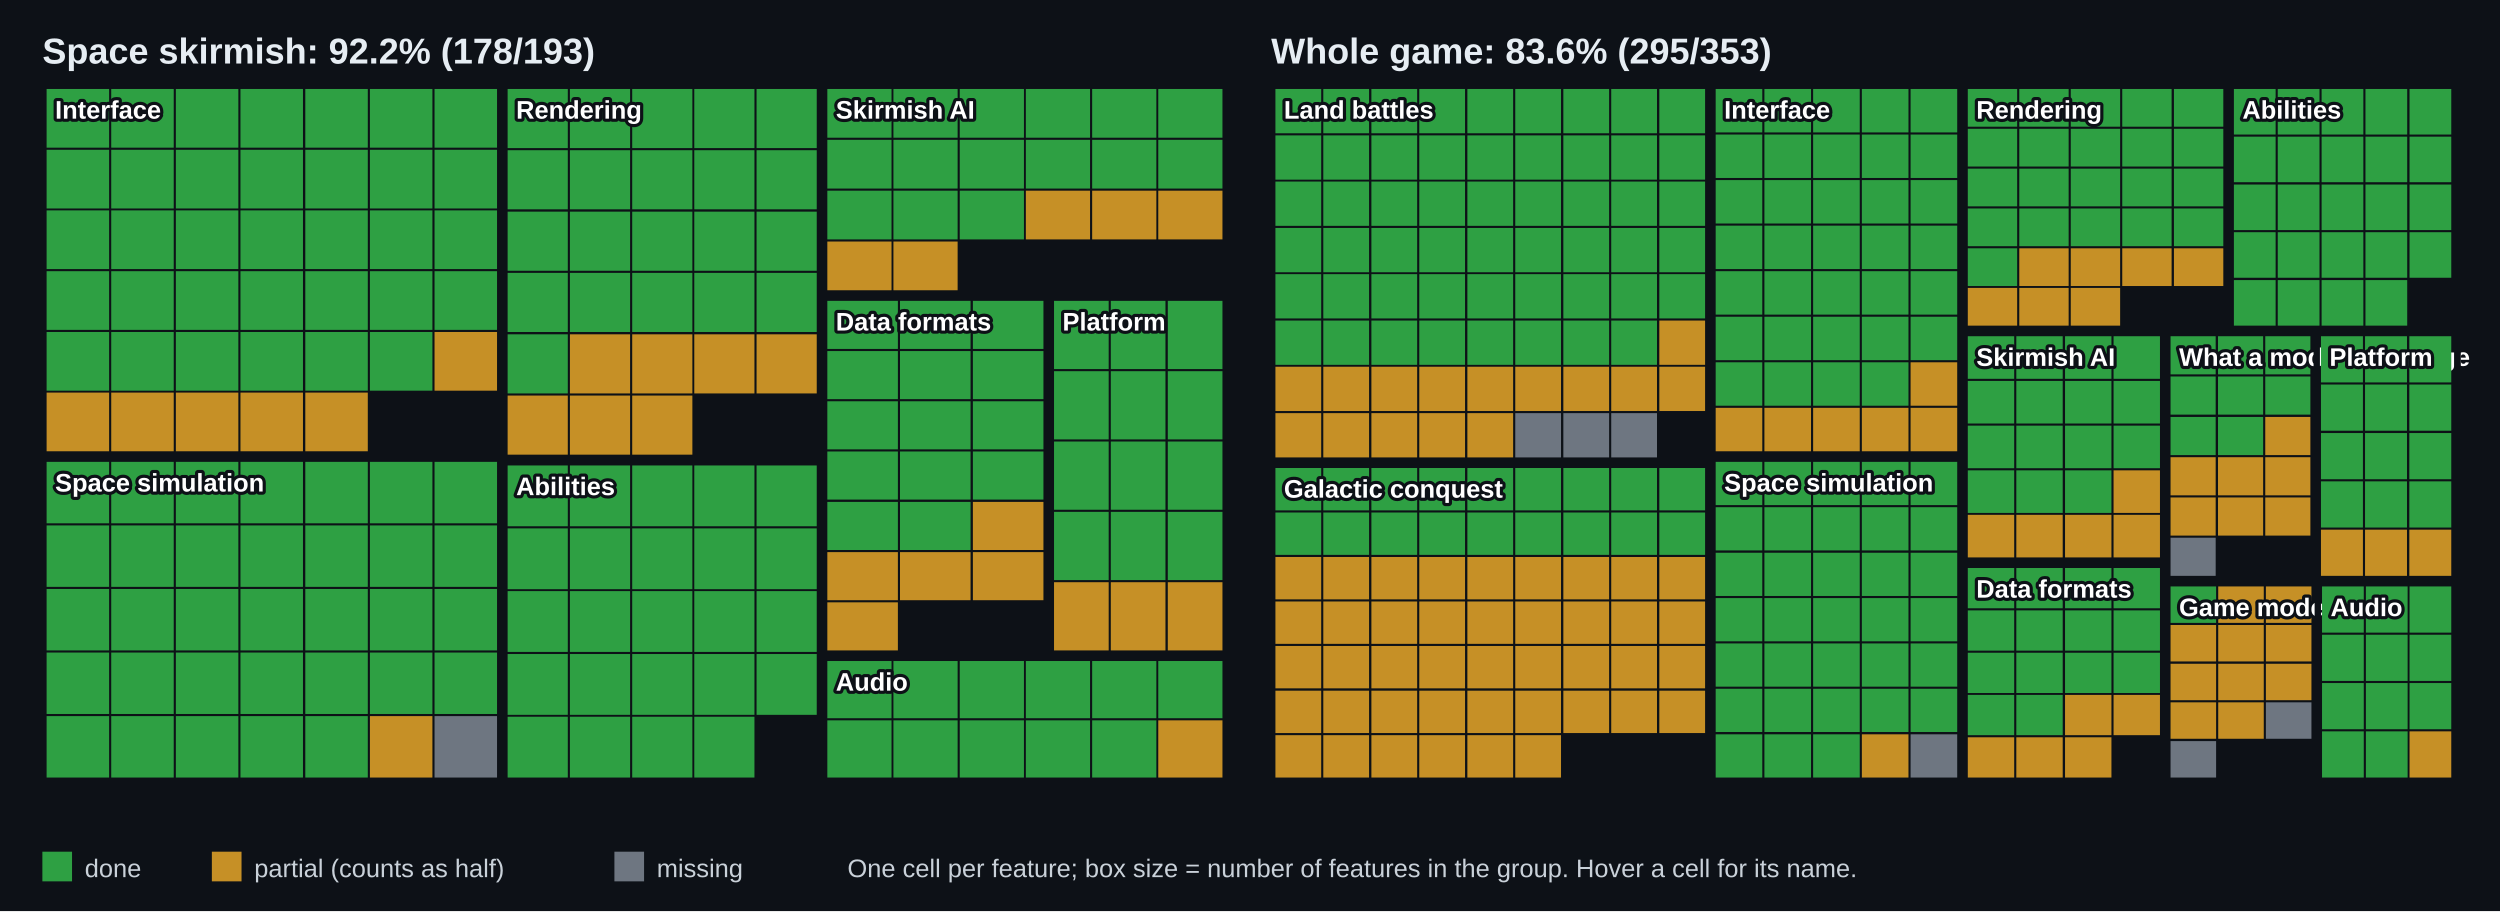
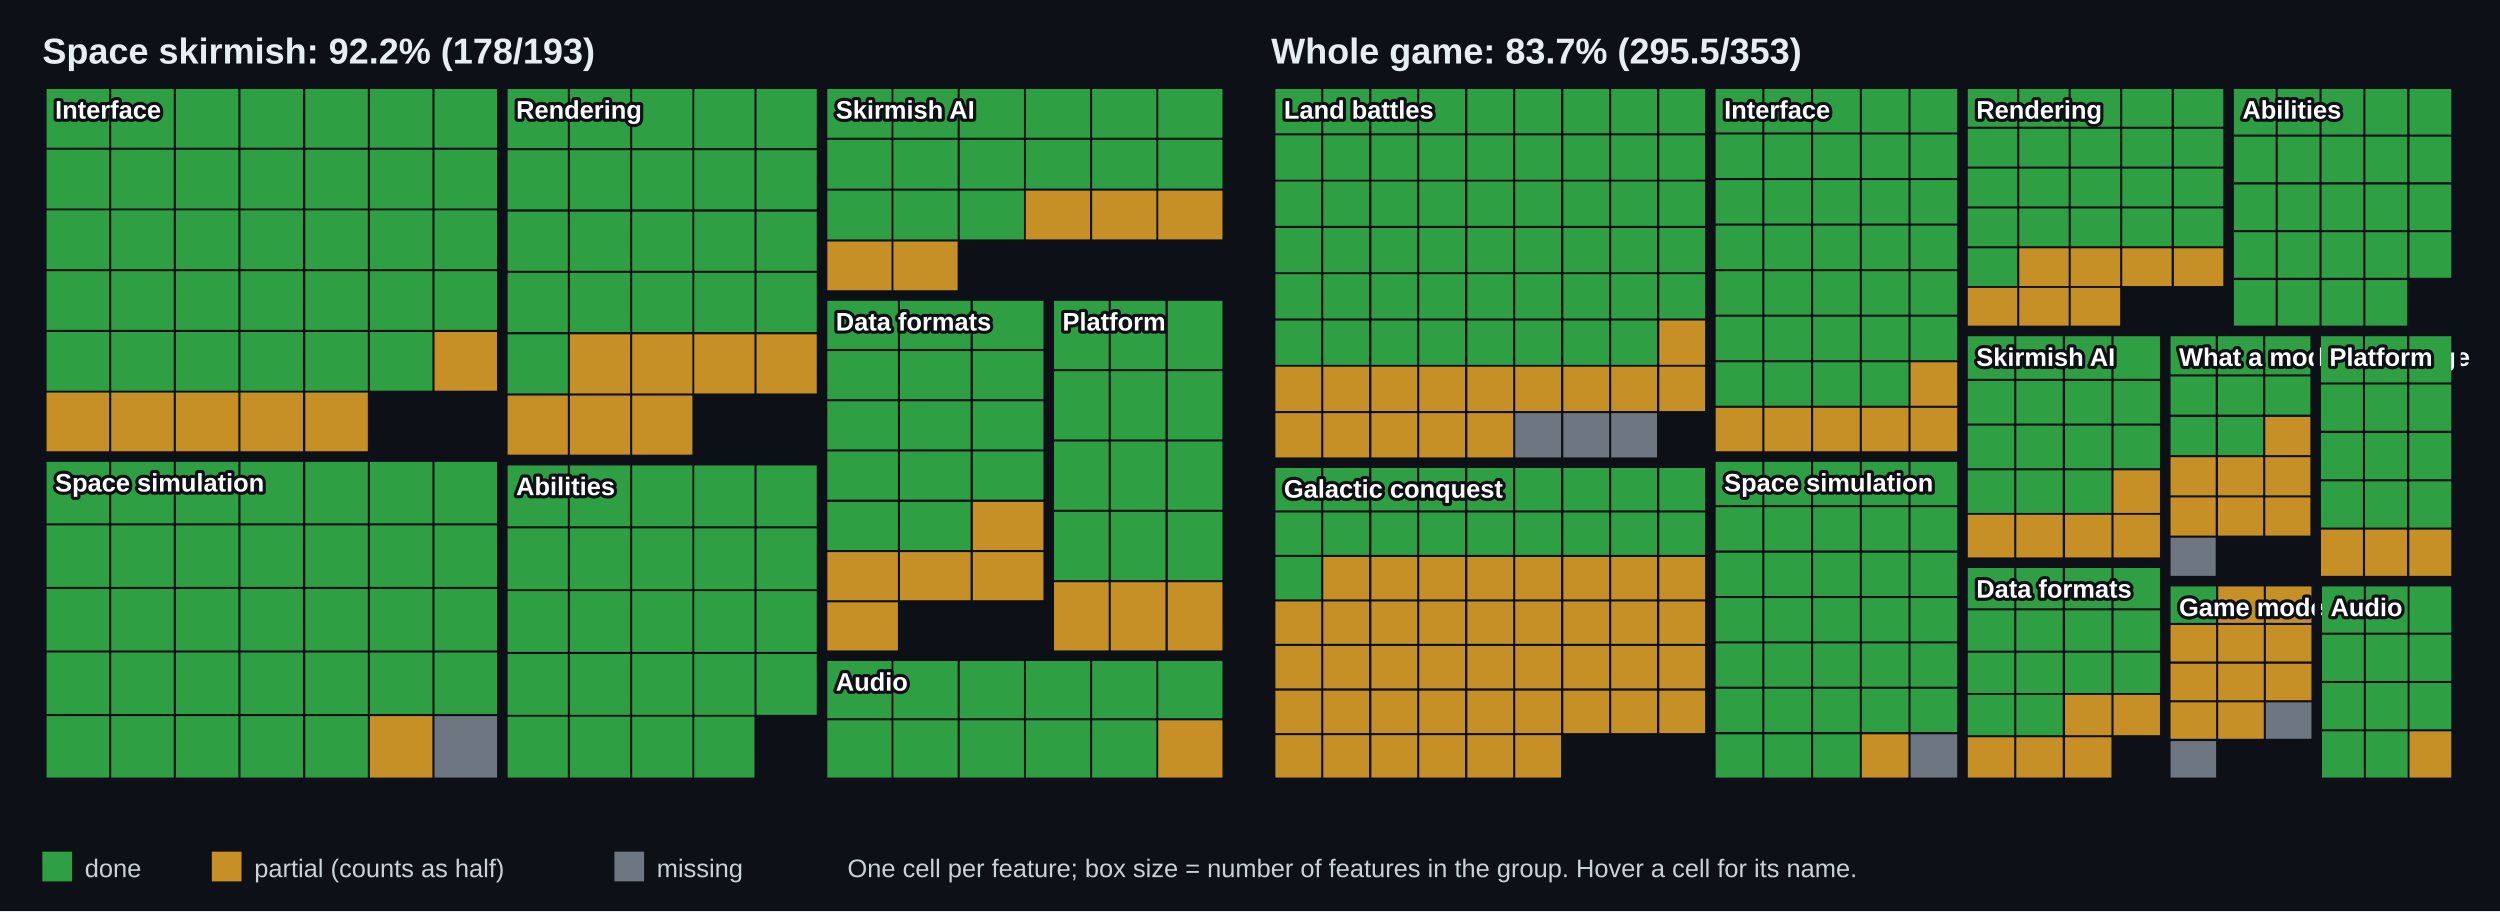
<svg xmlns="http://www.w3.org/2000/svg" viewBox="0 0 1180 430" width="1180" height="430" font-family="Segoe UI, Arial, sans-serif">
  <style>.title{font-size:17px;font-weight:700;fill:#e6edf3}.lab{font-size:12px;font-weight:700;fill:#fff}.lab.bg{stroke:#0d1117;stroke-width:3px;stroke-linejoin:round}.key{font-size:12px;fill:#c9d1d9}</style>
  <rect width="1180" height="430" fill="#0d1117" />
  <text x="20" y="30" class="title">Space skirmish: 92.2% (178/193)</text>
  <rect x="20" y="40" width="560" height="330" fill="#0d1117" />
  <rect x="22.0" y="42.0" width="29.5" height="27.7" fill="#2ea043" />
  <rect x="52.5" y="42.0" width="29.5" height="27.7" fill="#2ea043" />
  <rect x="83.0" y="42.0" width="29.5" height="27.7" fill="#2ea043" />
  <rect x="113.5" y="42.0" width="29.5" height="27.7" fill="#2ea043" />
  <rect x="144.1" y="42.0" width="29.5" height="27.7" fill="#2ea043" />
  <rect x="174.6" y="42.0" width="29.5" height="27.7" fill="#2ea043" />
  <rect x="205.1" y="42.0" width="29.5" height="27.7" fill="#2ea043" />
  <rect x="22.0" y="70.7" width="29.5" height="27.7" fill="#2ea043" />
  <rect x="52.5" y="70.7" width="29.5" height="27.7" fill="#2ea043" />
  <rect x="83.0" y="70.7" width="29.5" height="27.7" fill="#2ea043" />
  <rect x="113.5" y="70.7" width="29.5" height="27.7" fill="#2ea043" />
  <rect x="144.1" y="70.7" width="29.5" height="27.7" fill="#2ea043" />
  <rect x="174.6" y="70.7" width="29.5" height="27.7" fill="#2ea043" />
  <rect x="205.1" y="70.7" width="29.5" height="27.7" fill="#2ea043" />
  <rect x="22.0" y="99.3" width="29.5" height="27.7" fill="#2ea043" />
  <rect x="52.5" y="99.3" width="29.5" height="27.7" fill="#2ea043" />
  <rect x="83.0" y="99.3" width="29.5" height="27.7" fill="#2ea043" />
  <rect x="113.5" y="99.3" width="29.5" height="27.7" fill="#2ea043" />
  <rect x="144.1" y="99.3" width="29.5" height="27.7" fill="#2ea043" />
  <rect x="174.6" y="99.3" width="29.5" height="27.7" fill="#2ea043" />
  <rect x="205.1" y="99.3" width="29.5" height="27.7" fill="#2ea043" />
  <rect x="22.0" y="128.0" width="29.5" height="27.7" fill="#2ea043" />
  <rect x="52.5" y="128.0" width="29.5" height="27.7" fill="#2ea043" />
  <rect x="83.0" y="128.0" width="29.5" height="27.7" fill="#2ea043" />
  <rect x="113.5" y="128.0" width="29.5" height="27.7" fill="#2ea043" />
  <rect x="144.1" y="128.0" width="29.5" height="27.7" fill="#2ea043" />
  <rect x="174.6" y="128.0" width="29.5" height="27.7" fill="#2ea043" />
  <rect x="205.1" y="128.0" width="29.5" height="27.7" fill="#2ea043" />
  <rect x="22.0" y="156.7" width="29.5" height="27.7" fill="#2ea043" />
  <rect x="52.5" y="156.7" width="29.5" height="27.7" fill="#2ea043" />
  <rect x="83.0" y="156.7" width="29.5" height="27.7" fill="#2ea043" />
  <rect x="113.5" y="156.7" width="29.5" height="27.7" fill="#2ea043" />
  <rect x="144.1" y="156.7" width="29.5" height="27.7" fill="#2ea043" />
  <rect x="174.6" y="156.7" width="29.5" height="27.7" fill="#2ea043" />
  <rect x="205.1" y="156.7" width="29.5" height="27.7" fill="#c69026" />
  <rect x="22.0" y="185.3" width="29.5" height="27.7" fill="#c69026" />
  <rect x="52.5" y="185.3" width="29.5" height="27.7" fill="#c69026" />
  <rect x="83.0" y="185.3" width="29.5" height="27.7" fill="#c69026" />
  <rect x="113.5" y="185.3" width="29.5" height="27.7" fill="#c69026" />
  <rect x="144.1" y="185.3" width="29.5" height="27.7" fill="#c69026" />
  <rect x="20.0" y="40.0" width="217.6" height="176.0" fill="none" stroke="#0d1117" stroke-width="3" />
  <text x="26.0" y="56.0" class="lab bg">Interface</text>
  <text x="26.0" y="56.0" class="lab">Interface</text>
  <rect x="22.0" y="218.0" width="29.5" height="29.0" fill="#2ea043" />
  <rect x="52.5" y="218.0" width="29.5" height="29.0" fill="#2ea043" />
  <rect x="83.0" y="218.0" width="29.5" height="29.0" fill="#2ea043" />
  <rect x="113.5" y="218.0" width="29.5" height="29.0" fill="#2ea043" />
  <rect x="144.1" y="218.0" width="29.5" height="29.0" fill="#2ea043" />
  <rect x="174.6" y="218.0" width="29.5" height="29.0" fill="#2ea043" />
  <rect x="205.1" y="218.0" width="29.5" height="29.0" fill="#2ea043" />
  <rect x="22.0" y="248.0" width="29.5" height="29.0" fill="#2ea043" />
  <rect x="52.5" y="248.0" width="29.5" height="29.0" fill="#2ea043" />
  <rect x="83.0" y="248.0" width="29.5" height="29.0" fill="#2ea043" />
  <rect x="113.5" y="248.0" width="29.5" height="29.0" fill="#2ea043" />
  <rect x="144.1" y="248.0" width="29.5" height="29.0" fill="#2ea043" />
  <rect x="174.6" y="248.0" width="29.5" height="29.0" fill="#2ea043" />
  <rect x="205.1" y="248.0" width="29.5" height="29.0" fill="#2ea043" />
  <rect x="22.0" y="278.0" width="29.5" height="29.0" fill="#2ea043" />
  <rect x="52.5" y="278.0" width="29.5" height="29.0" fill="#2ea043" />
  <rect x="83.0" y="278.0" width="29.5" height="29.0" fill="#2ea043" />
  <rect x="113.5" y="278.0" width="29.5" height="29.0" fill="#2ea043" />
  <rect x="144.1" y="278.0" width="29.5" height="29.0" fill="#2ea043" />
  <rect x="174.6" y="278.0" width="29.5" height="29.0" fill="#2ea043" />
  <rect x="205.1" y="278.0" width="29.5" height="29.0" fill="#2ea043" />
  <rect x="22.0" y="308.0" width="29.5" height="29.0" fill="#2ea043" />
  <rect x="52.5" y="308.0" width="29.5" height="29.0" fill="#2ea043" />
  <rect x="83.0" y="308.0" width="29.5" height="29.0" fill="#2ea043" />
  <rect x="113.5" y="308.0" width="29.5" height="29.0" fill="#2ea043" />
  <rect x="144.1" y="308.0" width="29.5" height="29.0" fill="#2ea043" />
  <rect x="174.6" y="308.0" width="29.5" height="29.0" fill="#2ea043" />
  <rect x="205.1" y="308.0" width="29.5" height="29.0" fill="#2ea043" />
  <rect x="22.0" y="338.0" width="29.5" height="29.0" fill="#2ea043" />
  <rect x="52.5" y="338.0" width="29.5" height="29.0" fill="#2ea043" />
  <rect x="83.0" y="338.0" width="29.5" height="29.0" fill="#2ea043" />
  <rect x="113.5" y="338.0" width="29.5" height="29.0" fill="#2ea043" />
  <rect x="144.1" y="338.0" width="29.5" height="29.0" fill="#2ea043" />
  <rect x="174.6" y="338.0" width="29.5" height="29.0" fill="#c69026" />
  <rect x="205.1" y="338.0" width="29.5" height="29.0" fill="#6e7681" />
  <rect x="20.0" y="216.0" width="217.6" height="154.0" fill="none" stroke="#0d1117" stroke-width="3" />
  <text x="26.0" y="232.0" class="lab bg">Space simulation</text>
  <text x="26.0" y="232.0" class="lab">Space simulation</text>
  <rect x="239.6" y="42.0" width="28.4" height="27.9" fill="#2ea043" />
  <rect x="269.0" y="42.0" width="28.4" height="27.9" fill="#2ea043" />
  <rect x="298.4" y="42.0" width="28.4" height="27.9" fill="#2ea043" />
  <rect x="327.7" y="42.0" width="28.4" height="27.9" fill="#2ea043" />
  <rect x="357.1" y="42.0" width="28.4" height="27.9" fill="#2ea043" />
  <rect x="239.6" y="70.9" width="28.4" height="27.9" fill="#2ea043" />
  <rect x="269.0" y="70.9" width="28.4" height="27.9" fill="#2ea043" />
  <rect x="298.4" y="70.9" width="28.4" height="27.9" fill="#2ea043" />
  <rect x="327.7" y="70.9" width="28.4" height="27.9" fill="#2ea043" />
  <rect x="357.1" y="70.9" width="28.4" height="27.9" fill="#2ea043" />
  <rect x="239.6" y="99.9" width="28.4" height="27.9" fill="#2ea043" />
  <rect x="269.0" y="99.9" width="28.4" height="27.9" fill="#2ea043" />
  <rect x="298.4" y="99.9" width="28.4" height="27.9" fill="#2ea043" />
  <rect x="327.7" y="99.9" width="28.4" height="27.9" fill="#2ea043" />
  <rect x="357.1" y="99.9" width="28.4" height="27.9" fill="#2ea043" />
  <rect x="239.6" y="128.8" width="28.4" height="27.9" fill="#2ea043" />
  <rect x="269.0" y="128.8" width="28.4" height="27.9" fill="#2ea043" />
  <rect x="298.4" y="128.8" width="28.4" height="27.9" fill="#2ea043" />
  <rect x="327.7" y="128.8" width="28.4" height="27.9" fill="#2ea043" />
  <rect x="357.1" y="128.8" width="28.4" height="27.9" fill="#2ea043" />
  <rect x="239.6" y="157.8" width="28.4" height="27.9" fill="#2ea043" />
  <rect x="269.0" y="157.8" width="28.4" height="27.9" fill="#c69026" />
  <rect x="298.4" y="157.8" width="28.4" height="27.9" fill="#c69026" />
  <rect x="327.7" y="157.8" width="28.4" height="27.9" fill="#c69026" />
  <rect x="357.1" y="157.8" width="28.4" height="27.9" fill="#c69026" />
  <rect x="239.6" y="186.7" width="28.4" height="27.9" fill="#c69026" />
  <rect x="269.0" y="186.7" width="28.4" height="27.9" fill="#c69026" />
  <rect x="298.4" y="186.7" width="28.4" height="27.9" fill="#c69026" />
  <rect x="237.6" y="40.0" width="150.9" height="177.7" fill="none" stroke="#0d1117" stroke-width="3" />
  <text x="243.6" y="56.0" class="lab bg">Rendering</text>
  <text x="243.6" y="56.0" class="lab">Rendering</text>
  <rect x="239.6" y="219.7" width="28.4" height="28.7" fill="#2ea043" />
  <rect x="269.0" y="219.7" width="28.4" height="28.7" fill="#2ea043" />
  <rect x="298.4" y="219.7" width="28.4" height="28.7" fill="#2ea043" />
  <rect x="327.7" y="219.7" width="28.4" height="28.7" fill="#2ea043" />
  <rect x="357.1" y="219.7" width="28.4" height="28.7" fill="#2ea043" />
  <rect x="239.6" y="249.4" width="28.4" height="28.7" fill="#2ea043" />
  <rect x="269.0" y="249.4" width="28.4" height="28.7" fill="#2ea043" />
  <rect x="298.4" y="249.4" width="28.4" height="28.7" fill="#2ea043" />
  <rect x="327.7" y="249.4" width="28.4" height="28.7" fill="#2ea043" />
  <rect x="357.1" y="249.4" width="28.4" height="28.7" fill="#2ea043" />
  <rect x="239.6" y="279.0" width="28.4" height="28.7" fill="#2ea043" />
  <rect x="269.0" y="279.0" width="28.4" height="28.7" fill="#2ea043" />
  <rect x="298.4" y="279.0" width="28.4" height="28.7" fill="#2ea043" />
  <rect x="327.7" y="279.0" width="28.4" height="28.7" fill="#2ea043" />
  <rect x="357.1" y="279.0" width="28.4" height="28.7" fill="#2ea043" />
  <rect x="239.6" y="308.7" width="28.4" height="28.7" fill="#2ea043" />
  <rect x="269.0" y="308.7" width="28.4" height="28.7" fill="#2ea043" />
  <rect x="298.4" y="308.7" width="28.4" height="28.7" fill="#2ea043" />
  <rect x="327.7" y="308.7" width="28.4" height="28.7" fill="#2ea043" />
  <rect x="357.1" y="308.7" width="28.4" height="28.7" fill="#2ea043" />
  <rect x="239.6" y="338.3" width="28.4" height="28.7" fill="#2ea043" />
  <rect x="269.0" y="338.3" width="28.4" height="28.7" fill="#2ea043" />
  <rect x="298.4" y="338.3" width="28.4" height="28.7" fill="#2ea043" />
  <rect x="327.7" y="338.3" width="28.4" height="28.7" fill="#2ea043" />
  <rect x="237.6" y="217.7" width="150.9" height="152.3" fill="none" stroke="#0d1117" stroke-width="3" />
  <text x="243.6" y="233.7" class="lab bg">Abilities</text>
  <text x="243.6" y="233.7" class="lab">Abilities</text>
  <rect x="390.5" y="42.0" width="30.3" height="23.0" fill="#2ea043" />
  <rect x="421.7" y="42.0" width="30.3" height="23.0" fill="#2ea043" />
  <rect x="453.0" y="42.0" width="30.3" height="23.0" fill="#2ea043" />
  <rect x="484.2" y="42.0" width="30.3" height="23.0" fill="#2ea043" />
  <rect x="515.5" y="42.0" width="30.3" height="23.0" fill="#2ea043" />
  <rect x="546.7" y="42.0" width="30.3" height="23.0" fill="#2ea043" />
  <rect x="390.5" y="66.0" width="30.3" height="23.0" fill="#2ea043" />
  <rect x="421.7" y="66.0" width="30.3" height="23.0" fill="#2ea043" />
  <rect x="453.0" y="66.0" width="30.3" height="23.0" fill="#2ea043" />
  <rect x="484.2" y="66.0" width="30.3" height="23.0" fill="#2ea043" />
  <rect x="515.5" y="66.0" width="30.3" height="23.0" fill="#2ea043" />
  <rect x="546.7" y="66.0" width="30.3" height="23.0" fill="#2ea043" />
  <rect x="390.5" y="90.0" width="30.3" height="23.0" fill="#2ea043" />
  <rect x="421.7" y="90.0" width="30.3" height="23.0" fill="#2ea043" />
  <rect x="453.0" y="90.0" width="30.3" height="23.0" fill="#2ea043" />
  <rect x="484.2" y="90.0" width="30.3" height="23.0" fill="#c69026" />
  <rect x="515.5" y="90.0" width="30.3" height="23.0" fill="#c69026" />
  <rect x="546.7" y="90.0" width="30.3" height="23.0" fill="#c69026" />
  <rect x="390.5" y="114.0" width="30.3" height="23.0" fill="#c69026" />
  <rect x="421.7" y="114.0" width="30.3" height="23.0" fill="#c69026" />
  <rect x="388.5" y="40.0" width="191.5" height="100.0" fill="none" stroke="#0d1117" stroke-width="3" />
  <text x="394.5" y="56.0" class="lab bg">Skirmish AI</text>
  <text x="394.5" y="56.0" class="lab">Skirmish AI</text>
  <rect x="390.5" y="142.0" width="33.3" height="22.7" fill="#2ea043" />
  <rect x="424.8" y="142.0" width="33.3" height="22.7" fill="#2ea043" />
  <rect x="459.2" y="142.0" width="33.3" height="22.7" fill="#2ea043" />
  <rect x="390.5" y="165.7" width="33.3" height="22.7" fill="#2ea043" />
  <rect x="424.8" y="165.7" width="33.3" height="22.7" fill="#2ea043" />
  <rect x="459.2" y="165.7" width="33.3" height="22.7" fill="#2ea043" />
  <rect x="390.5" y="189.4" width="33.3" height="22.7" fill="#2ea043" />
  <rect x="424.8" y="189.4" width="33.3" height="22.7" fill="#2ea043" />
  <rect x="459.2" y="189.4" width="33.3" height="22.7" fill="#2ea043" />
  <rect x="390.5" y="213.1" width="33.3" height="22.7" fill="#2ea043" />
  <rect x="424.8" y="213.1" width="33.3" height="22.7" fill="#2ea043" />
  <rect x="459.2" y="213.1" width="33.3" height="22.7" fill="#2ea043" />
  <rect x="390.5" y="236.9" width="33.3" height="22.7" fill="#2ea043" />
  <rect x="424.8" y="236.9" width="33.3" height="22.7" fill="#2ea043" />
  <rect x="459.2" y="236.9" width="33.3" height="22.7" fill="#c69026" />
  <rect x="390.5" y="260.6" width="33.3" height="22.7" fill="#c69026" />
  <rect x="424.8" y="260.6" width="33.3" height="22.7" fill="#c69026" />
  <rect x="459.2" y="260.6" width="33.3" height="22.7" fill="#c69026" />
  <rect x="390.5" y="284.3" width="33.3" height="22.7" fill="#c69026" />
  <rect x="388.5" y="140.0" width="107.0" height="170.0" fill="none" stroke="#0d1117" stroke-width="3" />
  <text x="394.5" y="156.0" class="lab bg">Data formats</text>
  <text x="394.5" y="156.0" class="lab">Data formats</text>
  <rect x="497.5" y="142.0" width="25.8" height="32.2" fill="#2ea043" />
  <rect x="524.3" y="142.0" width="25.8" height="32.2" fill="#2ea043" />
  <rect x="551.2" y="142.0" width="25.8" height="32.2" fill="#2ea043" />
  <rect x="497.5" y="175.2" width="25.8" height="32.2" fill="#2ea043" />
  <rect x="524.3" y="175.2" width="25.8" height="32.2" fill="#2ea043" />
  <rect x="551.2" y="175.2" width="25.8" height="32.2" fill="#2ea043" />
  <rect x="497.5" y="208.4" width="25.8" height="32.2" fill="#2ea043" />
  <rect x="524.3" y="208.4" width="25.8" height="32.2" fill="#2ea043" />
  <rect x="551.2" y="208.4" width="25.8" height="32.2" fill="#2ea043" />
  <rect x="497.5" y="241.6" width="25.8" height="32.2" fill="#2ea043" />
  <rect x="524.3" y="241.6" width="25.8" height="32.2" fill="#2ea043" />
  <rect x="551.2" y="241.6" width="25.8" height="32.2" fill="#2ea043" />
  <rect x="497.5" y="274.8" width="25.8" height="32.2" fill="#c69026" />
  <rect x="524.3" y="274.8" width="25.8" height="32.2" fill="#c69026" />
  <rect x="551.2" y="274.8" width="25.8" height="32.2" fill="#c69026" />
  <rect x="495.5" y="140.0" width="84.5" height="170.0" fill="none" stroke="#0d1117" stroke-width="3" />
  <text x="501.5" y="156.0" class="lab bg">Platform</text>
  <text x="501.5" y="156.0" class="lab">Platform</text>
  <rect x="390.5" y="312.0" width="30.3" height="27.0" fill="#2ea043" />
  <rect x="421.7" y="312.0" width="30.3" height="27.0" fill="#2ea043" />
  <rect x="453.0" y="312.0" width="30.3" height="27.0" fill="#2ea043" />
  <rect x="484.2" y="312.0" width="30.3" height="27.0" fill="#2ea043" />
  <rect x="515.5" y="312.0" width="30.3" height="27.0" fill="#2ea043" />
  <rect x="546.7" y="312.0" width="30.3" height="27.0" fill="#2ea043" />
  <rect x="390.5" y="340.0" width="30.3" height="27.0" fill="#2ea043" />
  <rect x="421.7" y="340.0" width="30.3" height="27.0" fill="#2ea043" />
  <rect x="453.0" y="340.0" width="30.3" height="27.0" fill="#2ea043" />
  <rect x="484.2" y="340.0" width="30.3" height="27.0" fill="#2ea043" />
  <rect x="515.5" y="340.0" width="30.3" height="27.0" fill="#2ea043" />
  <rect x="546.7" y="340.0" width="30.3" height="27.0" fill="#c69026" />
  <rect x="388.5" y="310.0" width="191.5" height="60.0" fill="none" stroke="#0d1117" stroke-width="3" />
  <text x="394.5" y="326.0" class="lab bg">Audio</text>
  <text x="394.5" y="326.0" class="lab">Audio</text>
-   <text x="600" y="30" class="title">Whole game: 83.6% (295/353)</text>
+   <text x="600" y="30" class="title">Whole game: 83.7% (295.5/353)</text>
  <rect x="600" y="40" width="560" height="330" fill="#0d1117" />
  <rect x="602.0" y="42.0" width="21.6" height="20.9" fill="#2ea043" />
  <rect x="624.6" y="42.0" width="21.6" height="20.9" fill="#2ea043" />
  <rect x="647.3" y="42.0" width="21.6" height="20.9" fill="#2ea043" />
  <rect x="669.9" y="42.0" width="21.6" height="20.9" fill="#2ea043" />
  <rect x="692.6" y="42.0" width="21.6" height="20.9" fill="#2ea043" />
  <rect x="715.2" y="42.0" width="21.6" height="20.9" fill="#2ea043" />
  <rect x="737.9" y="42.0" width="21.6" height="20.9" fill="#2ea043" />
  <rect x="760.5" y="42.0" width="21.6" height="20.9" fill="#2ea043" />
  <rect x="783.2" y="42.0" width="21.6" height="20.9" fill="#2ea043" />
  <rect x="602.0" y="63.9" width="21.6" height="20.9" fill="#2ea043" />
  <rect x="624.6" y="63.9" width="21.6" height="20.9" fill="#2ea043" />
  <rect x="647.3" y="63.9" width="21.6" height="20.9" fill="#2ea043" />
  <rect x="669.9" y="63.9" width="21.6" height="20.9" fill="#2ea043" />
  <rect x="692.6" y="63.9" width="21.6" height="20.9" fill="#2ea043" />
  <rect x="715.2" y="63.9" width="21.6" height="20.9" fill="#2ea043" />
  <rect x="737.9" y="63.9" width="21.6" height="20.9" fill="#2ea043" />
  <rect x="760.5" y="63.9" width="21.6" height="20.9" fill="#2ea043" />
  <rect x="783.2" y="63.9" width="21.6" height="20.9" fill="#2ea043" />
  <rect x="602.0" y="85.7" width="21.6" height="20.9" fill="#2ea043" />
  <rect x="624.6" y="85.7" width="21.6" height="20.9" fill="#2ea043" />
  <rect x="647.3" y="85.7" width="21.6" height="20.9" fill="#2ea043" />
  <rect x="669.9" y="85.7" width="21.6" height="20.9" fill="#2ea043" />
  <rect x="692.6" y="85.7" width="21.6" height="20.9" fill="#2ea043" />
  <rect x="715.2" y="85.7" width="21.6" height="20.9" fill="#2ea043" />
  <rect x="737.9" y="85.7" width="21.6" height="20.9" fill="#2ea043" />
  <rect x="760.5" y="85.7" width="21.6" height="20.9" fill="#2ea043" />
  <rect x="783.2" y="85.7" width="21.6" height="20.9" fill="#2ea043" />
  <rect x="602.0" y="107.6" width="21.6" height="20.9" fill="#2ea043" />
  <rect x="624.6" y="107.6" width="21.6" height="20.9" fill="#2ea043" />
  <rect x="647.3" y="107.6" width="21.6" height="20.9" fill="#2ea043" />
  <rect x="669.9" y="107.6" width="21.6" height="20.9" fill="#2ea043" />
  <rect x="692.6" y="107.6" width="21.6" height="20.9" fill="#2ea043" />
  <rect x="715.2" y="107.6" width="21.6" height="20.9" fill="#2ea043" />
  <rect x="737.9" y="107.6" width="21.6" height="20.9" fill="#2ea043" />
  <rect x="760.5" y="107.6" width="21.6" height="20.9" fill="#2ea043" />
  <rect x="783.2" y="107.6" width="21.6" height="20.9" fill="#2ea043" />
  <rect x="602.0" y="129.4" width="21.6" height="20.9" fill="#2ea043" />
  <rect x="624.6" y="129.4" width="21.6" height="20.9" fill="#2ea043" />
  <rect x="647.3" y="129.4" width="21.6" height="20.9" fill="#2ea043" />
  <rect x="669.9" y="129.4" width="21.6" height="20.9" fill="#2ea043" />
  <rect x="692.6" y="129.4" width="21.6" height="20.9" fill="#2ea043" />
  <rect x="715.2" y="129.4" width="21.6" height="20.9" fill="#2ea043" />
  <rect x="737.9" y="129.4" width="21.6" height="20.9" fill="#2ea043" />
  <rect x="760.5" y="129.4" width="21.6" height="20.9" fill="#2ea043" />
  <rect x="783.2" y="129.4" width="21.6" height="20.9" fill="#2ea043" />
  <rect x="602.0" y="151.3" width="21.6" height="20.9" fill="#2ea043" />
  <rect x="624.6" y="151.3" width="21.6" height="20.9" fill="#2ea043" />
  <rect x="647.3" y="151.3" width="21.6" height="20.9" fill="#2ea043" />
  <rect x="669.9" y="151.3" width="21.6" height="20.9" fill="#2ea043" />
  <rect x="692.6" y="151.3" width="21.6" height="20.9" fill="#2ea043" />
  <rect x="715.2" y="151.3" width="21.6" height="20.9" fill="#2ea043" />
  <rect x="737.9" y="151.3" width="21.6" height="20.9" fill="#2ea043" />
  <rect x="760.5" y="151.3" width="21.6" height="20.9" fill="#2ea043" />
  <rect x="783.2" y="151.3" width="21.6" height="20.9" fill="#c69026" />
  <rect x="602.0" y="173.1" width="21.6" height="20.9" fill="#c69026" />
  <rect x="624.6" y="173.1" width="21.6" height="20.9" fill="#c69026" />
  <rect x="647.3" y="173.1" width="21.6" height="20.9" fill="#c69026" />
  <rect x="669.9" y="173.1" width="21.6" height="20.9" fill="#c69026" />
  <rect x="692.6" y="173.1" width="21.6" height="20.9" fill="#c69026" />
  <rect x="715.2" y="173.1" width="21.6" height="20.9" fill="#c69026" />
  <rect x="737.9" y="173.1" width="21.6" height="20.9" fill="#c69026" />
  <rect x="760.5" y="173.1" width="21.6" height="20.9" fill="#c69026" />
  <rect x="783.2" y="173.1" width="21.6" height="20.9" fill="#c69026" />
  <rect x="602.0" y="195.0" width="21.6" height="20.9" fill="#c69026" />
  <rect x="624.6" y="195.0" width="21.6" height="20.9" fill="#c69026" />
  <rect x="647.3" y="195.0" width="21.6" height="20.9" fill="#c69026" />
  <rect x="669.9" y="195.0" width="21.6" height="20.9" fill="#c69026" />
  <rect x="692.6" y="195.0" width="21.6" height="20.9" fill="#c69026" />
  <rect x="715.2" y="195.0" width="21.6" height="20.9" fill="#6e7681" />
  <rect x="737.9" y="195.0" width="21.6" height="20.9" fill="#6e7681" />
  <rect x="760.5" y="195.0" width="21.6" height="20.9" fill="#6e7681" />
  <rect x="600.0" y="40.0" width="207.8" height="178.9" fill="none" stroke="#0d1117" stroke-width="3" />
  <text x="606.0" y="56.0" class="lab bg">Land battles</text>
  <text x="606.0" y="56.0" class="lab">Land battles</text>
  <rect x="602.0" y="220.9" width="21.6" height="20.0" fill="#2ea043" />
  <rect x="624.6" y="220.9" width="21.6" height="20.0" fill="#2ea043" />
  <rect x="647.3" y="220.9" width="21.6" height="20.0" fill="#2ea043" />
  <rect x="669.9" y="220.9" width="21.6" height="20.0" fill="#2ea043" />
  <rect x="692.6" y="220.9" width="21.6" height="20.0" fill="#2ea043" />
  <rect x="715.2" y="220.9" width="21.6" height="20.0" fill="#2ea043" />
  <rect x="737.9" y="220.9" width="21.6" height="20.0" fill="#2ea043" />
  <rect x="760.5" y="220.9" width="21.6" height="20.0" fill="#2ea043" />
  <rect x="783.2" y="220.9" width="21.6" height="20.0" fill="#2ea043" />
  <rect x="602.0" y="241.9" width="21.6" height="20.0" fill="#2ea043" />
  <rect x="624.6" y="241.9" width="21.6" height="20.0" fill="#2ea043" />
  <rect x="647.3" y="241.9" width="21.6" height="20.0" fill="#2ea043" />
  <rect x="669.9" y="241.9" width="21.6" height="20.0" fill="#2ea043" />
  <rect x="692.6" y="241.9" width="21.6" height="20.0" fill="#2ea043" />
  <rect x="715.2" y="241.9" width="21.6" height="20.0" fill="#2ea043" />
  <rect x="737.9" y="241.9" width="21.6" height="20.0" fill="#2ea043" />
  <rect x="760.5" y="241.9" width="21.6" height="20.0" fill="#2ea043" />
  <rect x="783.2" y="241.9" width="21.6" height="20.0" fill="#2ea043" />
-   <rect x="602.0" y="262.9" width="21.6" height="20.0" fill="#c69026" />
+   <rect x="602.0" y="262.9" width="21.6" height="20.0" fill="#2ea043" />
  <rect x="624.6" y="262.9" width="21.6" height="20.0" fill="#c69026" />
  <rect x="647.3" y="262.9" width="21.6" height="20.0" fill="#c69026" />
  <rect x="669.9" y="262.9" width="21.6" height="20.0" fill="#c69026" />
  <rect x="692.6" y="262.9" width="21.6" height="20.0" fill="#c69026" />
  <rect x="715.2" y="262.9" width="21.6" height="20.0" fill="#c69026" />
  <rect x="737.9" y="262.9" width="21.6" height="20.0" fill="#c69026" />
  <rect x="760.5" y="262.9" width="21.6" height="20.0" fill="#c69026" />
  <rect x="783.2" y="262.9" width="21.6" height="20.0" fill="#c69026" />
  <rect x="602.0" y="283.9" width="21.6" height="20.0" fill="#c69026" />
  <rect x="624.6" y="283.9" width="21.6" height="20.0" fill="#c69026" />
  <rect x="647.3" y="283.9" width="21.6" height="20.0" fill="#c69026" />
  <rect x="669.9" y="283.9" width="21.6" height="20.0" fill="#c69026" />
  <rect x="692.6" y="283.9" width="21.6" height="20.0" fill="#c69026" />
  <rect x="715.2" y="283.9" width="21.6" height="20.0" fill="#c69026" />
  <rect x="737.9" y="283.9" width="21.6" height="20.0" fill="#c69026" />
  <rect x="760.5" y="283.9" width="21.6" height="20.0" fill="#c69026" />
  <rect x="783.2" y="283.9" width="21.6" height="20.0" fill="#c69026" />
  <rect x="602.0" y="304.9" width="21.6" height="20.0" fill="#c69026" />
  <rect x="624.6" y="304.9" width="21.6" height="20.0" fill="#c69026" />
  <rect x="647.3" y="304.9" width="21.6" height="20.0" fill="#c69026" />
  <rect x="669.9" y="304.9" width="21.6" height="20.0" fill="#c69026" />
  <rect x="692.6" y="304.9" width="21.6" height="20.0" fill="#c69026" />
  <rect x="715.2" y="304.9" width="21.6" height="20.0" fill="#c69026" />
  <rect x="737.9" y="304.9" width="21.6" height="20.0" fill="#c69026" />
  <rect x="760.5" y="304.9" width="21.6" height="20.0" fill="#c69026" />
  <rect x="783.2" y="304.9" width="21.6" height="20.0" fill="#c69026" />
  <rect x="602.0" y="326.0" width="21.6" height="20.0" fill="#c69026" />
  <rect x="624.6" y="326.0" width="21.6" height="20.0" fill="#c69026" />
  <rect x="647.3" y="326.0" width="21.6" height="20.0" fill="#c69026" />
  <rect x="669.9" y="326.0" width="21.6" height="20.0" fill="#c69026" />
  <rect x="692.6" y="326.0" width="21.6" height="20.0" fill="#c69026" />
  <rect x="715.2" y="326.0" width="21.6" height="20.0" fill="#c69026" />
  <rect x="737.9" y="326.0" width="21.6" height="20.0" fill="#c69026" />
  <rect x="760.5" y="326.0" width="21.6" height="20.0" fill="#c69026" />
  <rect x="783.2" y="326.0" width="21.6" height="20.0" fill="#c69026" />
  <rect x="602.0" y="347.0" width="21.6" height="20.0" fill="#c69026" />
  <rect x="624.6" y="347.0" width="21.6" height="20.0" fill="#c69026" />
  <rect x="647.3" y="347.0" width="21.6" height="20.0" fill="#c69026" />
  <rect x="669.9" y="347.0" width="21.6" height="20.0" fill="#c69026" />
  <rect x="692.6" y="347.0" width="21.6" height="20.0" fill="#c69026" />
  <rect x="715.2" y="347.0" width="21.6" height="20.0" fill="#c69026" />
  <rect x="600.0" y="218.9" width="207.8" height="151.1" fill="none" stroke="#0d1117" stroke-width="3" />
  <text x="606.0" y="234.9" class="lab bg">Galactic conquest</text>
  <text x="606.0" y="234.9" class="lab">Galactic conquest</text>
  <rect x="809.8" y="42.0" width="22.0" height="20.5" fill="#2ea043" />
  <rect x="832.8" y="42.0" width="22.0" height="20.5" fill="#2ea043" />
  <rect x="855.8" y="42.0" width="22.0" height="20.5" fill="#2ea043" />
  <rect x="878.8" y="42.0" width="22.0" height="20.5" fill="#2ea043" />
  <rect x="901.8" y="42.0" width="22.0" height="20.5" fill="#2ea043" />
  <rect x="809.8" y="63.5" width="22.0" height="20.5" fill="#2ea043" />
  <rect x="832.8" y="63.5" width="22.0" height="20.5" fill="#2ea043" />
  <rect x="855.8" y="63.5" width="22.0" height="20.5" fill="#2ea043" />
  <rect x="878.8" y="63.5" width="22.0" height="20.5" fill="#2ea043" />
  <rect x="901.8" y="63.5" width="22.0" height="20.5" fill="#2ea043" />
  <rect x="809.8" y="85.0" width="22.0" height="20.5" fill="#2ea043" />
  <rect x="832.8" y="85.0" width="22.0" height="20.5" fill="#2ea043" />
  <rect x="855.8" y="85.0" width="22.0" height="20.5" fill="#2ea043" />
  <rect x="878.8" y="85.0" width="22.0" height="20.5" fill="#2ea043" />
  <rect x="901.8" y="85.0" width="22.0" height="20.5" fill="#2ea043" />
  <rect x="809.8" y="106.5" width="22.0" height="20.5" fill="#2ea043" />
  <rect x="832.8" y="106.5" width="22.0" height="20.5" fill="#2ea043" />
  <rect x="855.8" y="106.5" width="22.0" height="20.5" fill="#2ea043" />
  <rect x="878.8" y="106.5" width="22.0" height="20.5" fill="#2ea043" />
  <rect x="901.8" y="106.5" width="22.0" height="20.5" fill="#2ea043" />
  <rect x="809.8" y="128.0" width="22.0" height="20.5" fill="#2ea043" />
  <rect x="832.8" y="128.0" width="22.0" height="20.5" fill="#2ea043" />
  <rect x="855.8" y="128.0" width="22.0" height="20.5" fill="#2ea043" />
  <rect x="878.8" y="128.0" width="22.0" height="20.5" fill="#2ea043" />
  <rect x="901.8" y="128.0" width="22.0" height="20.5" fill="#2ea043" />
  <rect x="809.8" y="149.5" width="22.0" height="20.5" fill="#2ea043" />
  <rect x="832.8" y="149.5" width="22.0" height="20.5" fill="#2ea043" />
  <rect x="855.8" y="149.5" width="22.0" height="20.5" fill="#2ea043" />
  <rect x="878.8" y="149.5" width="22.0" height="20.5" fill="#2ea043" />
  <rect x="901.8" y="149.5" width="22.0" height="20.5" fill="#2ea043" />
  <rect x="809.8" y="171.0" width="22.0" height="20.5" fill="#2ea043" />
  <rect x="832.8" y="171.0" width="22.0" height="20.5" fill="#2ea043" />
  <rect x="855.8" y="171.0" width="22.0" height="20.5" fill="#2ea043" />
  <rect x="878.8" y="171.0" width="22.0" height="20.5" fill="#2ea043" />
  <rect x="901.8" y="171.0" width="22.0" height="20.5" fill="#c69026" />
  <rect x="809.8" y="192.5" width="22.0" height="20.5" fill="#c69026" />
  <rect x="832.8" y="192.5" width="22.0" height="20.5" fill="#c69026" />
  <rect x="855.8" y="192.5" width="22.0" height="20.5" fill="#c69026" />
  <rect x="878.8" y="192.5" width="22.0" height="20.5" fill="#c69026" />
  <rect x="901.8" y="192.5" width="22.0" height="20.5" fill="#c69026" />
  <rect x="807.8" y="40.0" width="119.0" height="176.0" fill="none" stroke="#0d1117" stroke-width="3" />
  <text x="813.8" y="56.0" class="lab bg">Interface</text>
  <text x="813.8" y="56.0" class="lab">Interface</text>
  <rect x="809.8" y="218.0" width="22.0" height="20.4" fill="#2ea043" />
  <rect x="832.8" y="218.0" width="22.0" height="20.4" fill="#2ea043" />
  <rect x="855.8" y="218.0" width="22.0" height="20.4" fill="#2ea043" />
  <rect x="878.8" y="218.0" width="22.0" height="20.4" fill="#2ea043" />
  <rect x="901.8" y="218.0" width="22.0" height="20.4" fill="#2ea043" />
  <rect x="809.8" y="239.4" width="22.0" height="20.4" fill="#2ea043" />
  <rect x="832.8" y="239.4" width="22.0" height="20.4" fill="#2ea043" />
  <rect x="855.8" y="239.4" width="22.0" height="20.4" fill="#2ea043" />
  <rect x="878.8" y="239.4" width="22.0" height="20.4" fill="#2ea043" />
  <rect x="901.8" y="239.4" width="22.0" height="20.4" fill="#2ea043" />
  <rect x="809.8" y="260.9" width="22.0" height="20.4" fill="#2ea043" />
  <rect x="832.8" y="260.9" width="22.0" height="20.4" fill="#2ea043" />
  <rect x="855.8" y="260.9" width="22.0" height="20.4" fill="#2ea043" />
  <rect x="878.8" y="260.9" width="22.0" height="20.4" fill="#2ea043" />
  <rect x="901.8" y="260.9" width="22.0" height="20.4" fill="#2ea043" />
  <rect x="809.8" y="282.3" width="22.0" height="20.4" fill="#2ea043" />
  <rect x="832.8" y="282.3" width="22.0" height="20.4" fill="#2ea043" />
  <rect x="855.8" y="282.3" width="22.0" height="20.4" fill="#2ea043" />
  <rect x="878.8" y="282.3" width="22.0" height="20.4" fill="#2ea043" />
  <rect x="901.8" y="282.3" width="22.0" height="20.4" fill="#2ea043" />
  <rect x="809.8" y="303.7" width="22.0" height="20.4" fill="#2ea043" />
  <rect x="832.8" y="303.7" width="22.0" height="20.4" fill="#2ea043" />
  <rect x="855.8" y="303.7" width="22.0" height="20.4" fill="#2ea043" />
  <rect x="878.8" y="303.7" width="22.0" height="20.4" fill="#2ea043" />
  <rect x="901.8" y="303.7" width="22.0" height="20.4" fill="#2ea043" />
  <rect x="809.8" y="325.1" width="22.0" height="20.4" fill="#2ea043" />
  <rect x="832.8" y="325.1" width="22.0" height="20.4" fill="#2ea043" />
  <rect x="855.8" y="325.1" width="22.0" height="20.4" fill="#2ea043" />
  <rect x="878.8" y="325.1" width="22.0" height="20.4" fill="#2ea043" />
  <rect x="901.8" y="325.1" width="22.0" height="20.4" fill="#2ea043" />
  <rect x="809.8" y="346.6" width="22.0" height="20.4" fill="#2ea043" />
  <rect x="832.8" y="346.6" width="22.0" height="20.4" fill="#2ea043" />
  <rect x="855.8" y="346.6" width="22.0" height="20.4" fill="#2ea043" />
  <rect x="878.8" y="346.6" width="22.0" height="20.4" fill="#c69026" />
  <rect x="901.8" y="346.6" width="22.0" height="20.4" fill="#6e7681" />
  <rect x="807.8" y="216.0" width="119.0" height="154.0" fill="none" stroke="#0d1117" stroke-width="3" />
  <text x="813.8" y="232.0" class="lab bg">Space simulation</text>
  <text x="813.8" y="232.0" class="lab">Space simulation</text>
  <rect x="928.8" y="42.0" width="23.3" height="17.8" fill="#2ea043" />
  <rect x="953.1" y="42.0" width="23.3" height="17.8" fill="#2ea043" />
  <rect x="977.4" y="42.0" width="23.3" height="17.8" fill="#2ea043" />
  <rect x="1001.7" y="42.0" width="23.3" height="17.8" fill="#2ea043" />
  <rect x="1026.1" y="42.0" width="23.3" height="17.8" fill="#2ea043" />
  <rect x="928.8" y="60.8" width="23.3" height="17.8" fill="#2ea043" />
  <rect x="953.1" y="60.8" width="23.3" height="17.8" fill="#2ea043" />
  <rect x="977.4" y="60.8" width="23.3" height="17.8" fill="#2ea043" />
  <rect x="1001.7" y="60.8" width="23.3" height="17.8" fill="#2ea043" />
  <rect x="1026.1" y="60.8" width="23.3" height="17.8" fill="#2ea043" />
  <rect x="928.8" y="79.6" width="23.3" height="17.8" fill="#2ea043" />
  <rect x="953.1" y="79.6" width="23.3" height="17.8" fill="#2ea043" />
  <rect x="977.4" y="79.6" width="23.3" height="17.8" fill="#2ea043" />
  <rect x="1001.7" y="79.6" width="23.3" height="17.8" fill="#2ea043" />
  <rect x="1026.1" y="79.6" width="23.3" height="17.8" fill="#2ea043" />
  <rect x="928.8" y="98.4" width="23.3" height="17.8" fill="#2ea043" />
  <rect x="953.1" y="98.4" width="23.3" height="17.8" fill="#2ea043" />
  <rect x="977.4" y="98.4" width="23.3" height="17.8" fill="#2ea043" />
  <rect x="1001.7" y="98.4" width="23.3" height="17.8" fill="#2ea043" />
  <rect x="1026.1" y="98.4" width="23.3" height="17.8" fill="#2ea043" />
  <rect x="928.8" y="117.2" width="23.3" height="17.8" fill="#2ea043" />
  <rect x="953.1" y="117.2" width="23.3" height="17.8" fill="#c69026" />
  <rect x="977.4" y="117.2" width="23.3" height="17.8" fill="#c69026" />
  <rect x="1001.7" y="117.2" width="23.3" height="17.8" fill="#c69026" />
  <rect x="1026.1" y="117.2" width="23.3" height="17.8" fill="#c69026" />
  <rect x="928.8" y="135.9" width="23.3" height="17.8" fill="#c69026" />
  <rect x="953.1" y="135.9" width="23.3" height="17.8" fill="#c69026" />
  <rect x="977.4" y="135.9" width="23.3" height="17.8" fill="#c69026" />
  <rect x="926.8" y="40.0" width="125.6" height="116.7" fill="none" stroke="#0d1117" stroke-width="3" />
  <text x="932.8" y="56.0" class="lab bg">Rendering</text>
  <text x="932.8" y="56.0" class="lab">Rendering</text>
  <rect x="1054.4" y="42.0" width="19.7" height="21.5" fill="#2ea043" />
  <rect x="1075.1" y="42.0" width="19.7" height="21.5" fill="#2ea043" />
  <rect x="1095.8" y="42.0" width="19.7" height="21.5" fill="#2ea043" />
  <rect x="1116.5" y="42.0" width="19.7" height="21.5" fill="#2ea043" />
  <rect x="1137.3" y="42.0" width="19.7" height="21.5" fill="#2ea043" />
  <rect x="1054.4" y="64.5" width="19.7" height="21.5" fill="#2ea043" />
  <rect x="1075.1" y="64.5" width="19.7" height="21.5" fill="#2ea043" />
  <rect x="1095.8" y="64.5" width="19.7" height="21.5" fill="#2ea043" />
  <rect x="1116.5" y="64.5" width="19.7" height="21.5" fill="#2ea043" />
  <rect x="1137.3" y="64.5" width="19.7" height="21.5" fill="#2ea043" />
  <rect x="1054.4" y="87.1" width="19.7" height="21.5" fill="#2ea043" />
  <rect x="1075.1" y="87.1" width="19.7" height="21.5" fill="#2ea043" />
  <rect x="1095.8" y="87.1" width="19.7" height="21.5" fill="#2ea043" />
  <rect x="1116.5" y="87.1" width="19.7" height="21.5" fill="#2ea043" />
  <rect x="1137.3" y="87.1" width="19.7" height="21.5" fill="#2ea043" />
  <rect x="1054.4" y="109.6" width="19.7" height="21.5" fill="#2ea043" />
  <rect x="1075.1" y="109.6" width="19.7" height="21.5" fill="#2ea043" />
  <rect x="1095.8" y="109.6" width="19.7" height="21.5" fill="#2ea043" />
  <rect x="1116.5" y="109.6" width="19.7" height="21.5" fill="#2ea043" />
  <rect x="1137.3" y="109.6" width="19.7" height="21.5" fill="#2ea043" />
  <rect x="1054.4" y="132.2" width="19.7" height="21.5" fill="#2ea043" />
  <rect x="1075.1" y="132.2" width="19.7" height="21.5" fill="#2ea043" />
  <rect x="1095.8" y="132.2" width="19.7" height="21.5" fill="#2ea043" />
  <rect x="1116.5" y="132.2" width="19.7" height="21.5" fill="#2ea043" />
  <rect x="1052.4" y="40.0" width="107.6" height="116.7" fill="none" stroke="#0d1117" stroke-width="3" />
  <text x="1058.4" y="56.0" class="lab bg">Abilities</text>
  <text x="1058.4" y="56.0" class="lab">Abilities</text>
  <rect x="928.8" y="158.7" width="21.9" height="20.1" fill="#2ea043" />
  <rect x="951.7" y="158.7" width="21.9" height="20.1" fill="#2ea043" />
  <rect x="974.7" y="158.7" width="21.9" height="20.1" fill="#2ea043" />
  <rect x="997.6" y="158.7" width="21.9" height="20.1" fill="#2ea043" />
  <rect x="928.8" y="179.8" width="21.9" height="20.1" fill="#2ea043" />
  <rect x="951.7" y="179.8" width="21.9" height="20.1" fill="#2ea043" />
  <rect x="974.7" y="179.8" width="21.9" height="20.1" fill="#2ea043" />
  <rect x="997.6" y="179.8" width="21.9" height="20.1" fill="#2ea043" />
  <rect x="928.8" y="200.9" width="21.9" height="20.1" fill="#2ea043" />
  <rect x="951.7" y="200.9" width="21.9" height="20.1" fill="#2ea043" />
  <rect x="974.7" y="200.9" width="21.9" height="20.1" fill="#2ea043" />
  <rect x="997.6" y="200.9" width="21.9" height="20.1" fill="#2ea043" />
  <rect x="928.8" y="222.0" width="21.9" height="20.1" fill="#2ea043" />
  <rect x="951.7" y="222.0" width="21.9" height="20.1" fill="#2ea043" />
  <rect x="974.7" y="222.0" width="21.9" height="20.1" fill="#2ea043" />
  <rect x="997.6" y="222.0" width="21.9" height="20.1" fill="#c69026" />
  <rect x="928.8" y="243.0" width="21.9" height="20.1" fill="#c69026" />
  <rect x="951.7" y="243.0" width="21.9" height="20.1" fill="#c69026" />
  <rect x="974.7" y="243.0" width="21.9" height="20.1" fill="#c69026" />
  <rect x="997.6" y="243.0" width="21.9" height="20.1" fill="#c69026" />
  <rect x="926.8" y="156.7" width="95.7" height="109.4" fill="none" stroke="#0d1117" stroke-width="3" />
  <text x="932.8" y="172.7" class="lab bg">Skirmish AI</text>
  <text x="932.8" y="172.7" class="lab">Skirmish AI</text>
  <rect x="928.8" y="268.1" width="21.9" height="19.0" fill="#2ea043" />
  <rect x="951.7" y="268.1" width="21.9" height="19.0" fill="#2ea043" />
  <rect x="974.7" y="268.1" width="21.9" height="19.0" fill="#2ea043" />
  <rect x="997.6" y="268.1" width="21.9" height="19.0" fill="#2ea043" />
  <rect x="928.8" y="288.1" width="21.9" height="19.0" fill="#2ea043" />
  <rect x="951.7" y="288.1" width="21.9" height="19.0" fill="#2ea043" />
  <rect x="974.7" y="288.1" width="21.9" height="19.0" fill="#2ea043" />
  <rect x="997.6" y="288.1" width="21.9" height="19.0" fill="#2ea043" />
  <rect x="928.8" y="308.1" width="21.9" height="19.0" fill="#2ea043" />
  <rect x="951.7" y="308.1" width="21.9" height="19.0" fill="#2ea043" />
  <rect x="974.7" y="308.1" width="21.9" height="19.0" fill="#2ea043" />
  <rect x="997.6" y="308.1" width="21.9" height="19.0" fill="#2ea043" />
  <rect x="928.8" y="328.0" width="21.9" height="19.0" fill="#2ea043" />
  <rect x="951.7" y="328.0" width="21.9" height="19.0" fill="#2ea043" />
  <rect x="974.7" y="328.0" width="21.9" height="19.0" fill="#c69026" />
  <rect x="997.6" y="328.0" width="21.9" height="19.0" fill="#c69026" />
  <rect x="928.8" y="348.0" width="21.9" height="19.0" fill="#c69026" />
  <rect x="951.7" y="348.0" width="21.9" height="19.0" fill="#c69026" />
  <rect x="974.7" y="348.0" width="21.9" height="19.0" fill="#c69026" />
  <rect x="926.8" y="266.1" width="95.7" height="103.9" fill="none" stroke="#0d1117" stroke-width="3" />
  <text x="932.8" y="282.1" class="lab bg">Data formats</text>
  <text x="932.8" y="282.1" class="lab">Data formats</text>
  <rect x="1024.5" y="158.7" width="21.3" height="18.0" fill="#2ea043" />
  <rect x="1046.9" y="158.7" width="21.3" height="18.0" fill="#2ea043" />
  <rect x="1069.2" y="158.7" width="21.3" height="18.0" fill="#2ea043" />
  <rect x="1024.5" y="177.7" width="21.3" height="18.0" fill="#2ea043" />
  <rect x="1046.9" y="177.7" width="21.3" height="18.0" fill="#2ea043" />
  <rect x="1069.2" y="177.7" width="21.3" height="18.0" fill="#2ea043" />
  <rect x="1024.5" y="196.8" width="21.3" height="18.0" fill="#2ea043" />
  <rect x="1046.9" y="196.8" width="21.3" height="18.0" fill="#2ea043" />
  <rect x="1069.2" y="196.8" width="21.3" height="18.0" fill="#c69026" />
  <rect x="1024.5" y="215.8" width="21.3" height="18.0" fill="#c69026" />
  <rect x="1046.9" y="215.8" width="21.3" height="18.0" fill="#c69026" />
  <rect x="1069.2" y="215.8" width="21.3" height="18.0" fill="#c69026" />
  <rect x="1024.5" y="234.8" width="21.3" height="18.0" fill="#c69026" />
  <rect x="1046.9" y="234.8" width="21.3" height="18.0" fill="#c69026" />
  <rect x="1069.2" y="234.8" width="21.3" height="18.0" fill="#c69026" />
  <rect x="1024.5" y="253.8" width="21.3" height="18.0" fill="#6e7681" />
  <rect x="1022.5" y="156.7" width="71.0" height="118.1" fill="none" stroke="#0d1117" stroke-width="3" />
  <text x="1028.5" y="172.7" class="lab bg">What a mod can change</text>
  <text x="1028.5" y="172.7" class="lab">What a mod can change</text>
  <rect x="1095.5" y="158.7" width="19.8" height="21.8" fill="#2ea043" />
  <rect x="1116.3" y="158.7" width="19.8" height="21.8" fill="#2ea043" />
  <rect x="1137.2" y="158.7" width="19.8" height="21.8" fill="#2ea043" />
  <rect x="1095.5" y="181.5" width="19.8" height="21.8" fill="#2ea043" />
  <rect x="1116.3" y="181.5" width="19.8" height="21.8" fill="#2ea043" />
  <rect x="1137.2" y="181.5" width="19.8" height="21.8" fill="#2ea043" />
  <rect x="1095.5" y="204.4" width="19.8" height="21.8" fill="#2ea043" />
  <rect x="1116.3" y="204.4" width="19.8" height="21.8" fill="#2ea043" />
  <rect x="1137.2" y="204.4" width="19.8" height="21.8" fill="#2ea043" />
  <rect x="1095.5" y="227.2" width="19.8" height="21.8" fill="#2ea043" />
  <rect x="1116.3" y="227.2" width="19.8" height="21.8" fill="#2ea043" />
  <rect x="1137.2" y="227.2" width="19.8" height="21.8" fill="#2ea043" />
  <rect x="1095.5" y="250.0" width="19.8" height="21.8" fill="#c69026" />
  <rect x="1116.3" y="250.0" width="19.8" height="21.8" fill="#c69026" />
  <rect x="1137.2" y="250.0" width="19.8" height="21.8" fill="#c69026" />
  <rect x="1093.5" y="156.7" width="66.5" height="118.1" fill="none" stroke="#0d1117" stroke-width="3" />
  <text x="1099.5" y="172.7" class="lab bg">Platform</text>
  <text x="1099.5" y="172.7" class="lab">Platform</text>
  <rect x="1024.5" y="276.8" width="21.5" height="17.2" fill="#2ea043" />
  <rect x="1047.0" y="276.8" width="21.5" height="17.2" fill="#c69026" />
  <rect x="1069.5" y="276.8" width="21.5" height="17.2" fill="#c69026" />
  <rect x="1024.5" y="295.0" width="21.5" height="17.2" fill="#c69026" />
  <rect x="1047.0" y="295.0" width="21.5" height="17.2" fill="#c69026" />
  <rect x="1069.5" y="295.0" width="21.5" height="17.2" fill="#c69026" />
  <rect x="1024.5" y="313.3" width="21.5" height="17.2" fill="#c69026" />
  <rect x="1047.0" y="313.3" width="21.5" height="17.2" fill="#c69026" />
  <rect x="1069.5" y="313.3" width="21.5" height="17.2" fill="#c69026" />
  <rect x="1024.5" y="331.5" width="21.5" height="17.2" fill="#c69026" />
  <rect x="1047.0" y="331.5" width="21.5" height="17.2" fill="#c69026" />
  <rect x="1069.5" y="331.5" width="21.5" height="17.2" fill="#6e7681" />
  <rect x="1024.5" y="349.8" width="21.5" height="17.2" fill="#6e7681" />
  <rect x="1022.5" y="274.8" width="71.5" height="95.2" fill="none" stroke="#0d1117" stroke-width="3" />
  <text x="1028.5" y="290.8" class="lab bg">Game modes</text>
  <text x="1028.5" y="290.8" class="lab">Game modes</text>
  <rect x="1096.0" y="276.8" width="19.7" height="21.8" fill="#2ea043" />
  <rect x="1116.7" y="276.8" width="19.7" height="21.8" fill="#2ea043" />
  <rect x="1137.3" y="276.8" width="19.7" height="21.8" fill="#2ea043" />
  <rect x="1096.0" y="299.6" width="19.7" height="21.8" fill="#2ea043" />
  <rect x="1116.7" y="299.6" width="19.7" height="21.8" fill="#2ea043" />
  <rect x="1137.3" y="299.6" width="19.7" height="21.8" fill="#2ea043" />
  <rect x="1096.0" y="322.4" width="19.7" height="21.8" fill="#2ea043" />
  <rect x="1116.7" y="322.4" width="19.7" height="21.8" fill="#2ea043" />
  <rect x="1137.3" y="322.4" width="19.7" height="21.8" fill="#2ea043" />
  <rect x="1096.0" y="345.2" width="19.7" height="21.8" fill="#2ea043" />
  <rect x="1116.7" y="345.2" width="19.7" height="21.8" fill="#2ea043" />
  <rect x="1137.3" y="345.2" width="19.7" height="21.8" fill="#c69026" />
  <rect x="1094.0" y="274.8" width="66.0" height="95.2" fill="none" stroke="#0d1117" stroke-width="3" />
  <text x="1100.0" y="290.8" class="lab bg">Audio</text>
  <text x="1100.0" y="290.8" class="lab">Audio</text>
  <g transform="translate(20 402)">
    <rect width="14" height="14" fill="#2ea043" />
    <text x="20" y="12" class="key">done</text>
    <rect x="80" width="14" height="14" fill="#c69026" />
    <text x="100" y="12" class="key">partial (counts as half)</text>
    <rect x="270" width="14" height="14" fill="#6e7681" />
    <text x="290" y="12" class="key">missing</text>
    <text x="380" y="12" class="key">One cell per feature; box size = number of features in the group. Hover a cell for its name.</text>
  </g>
</svg>
